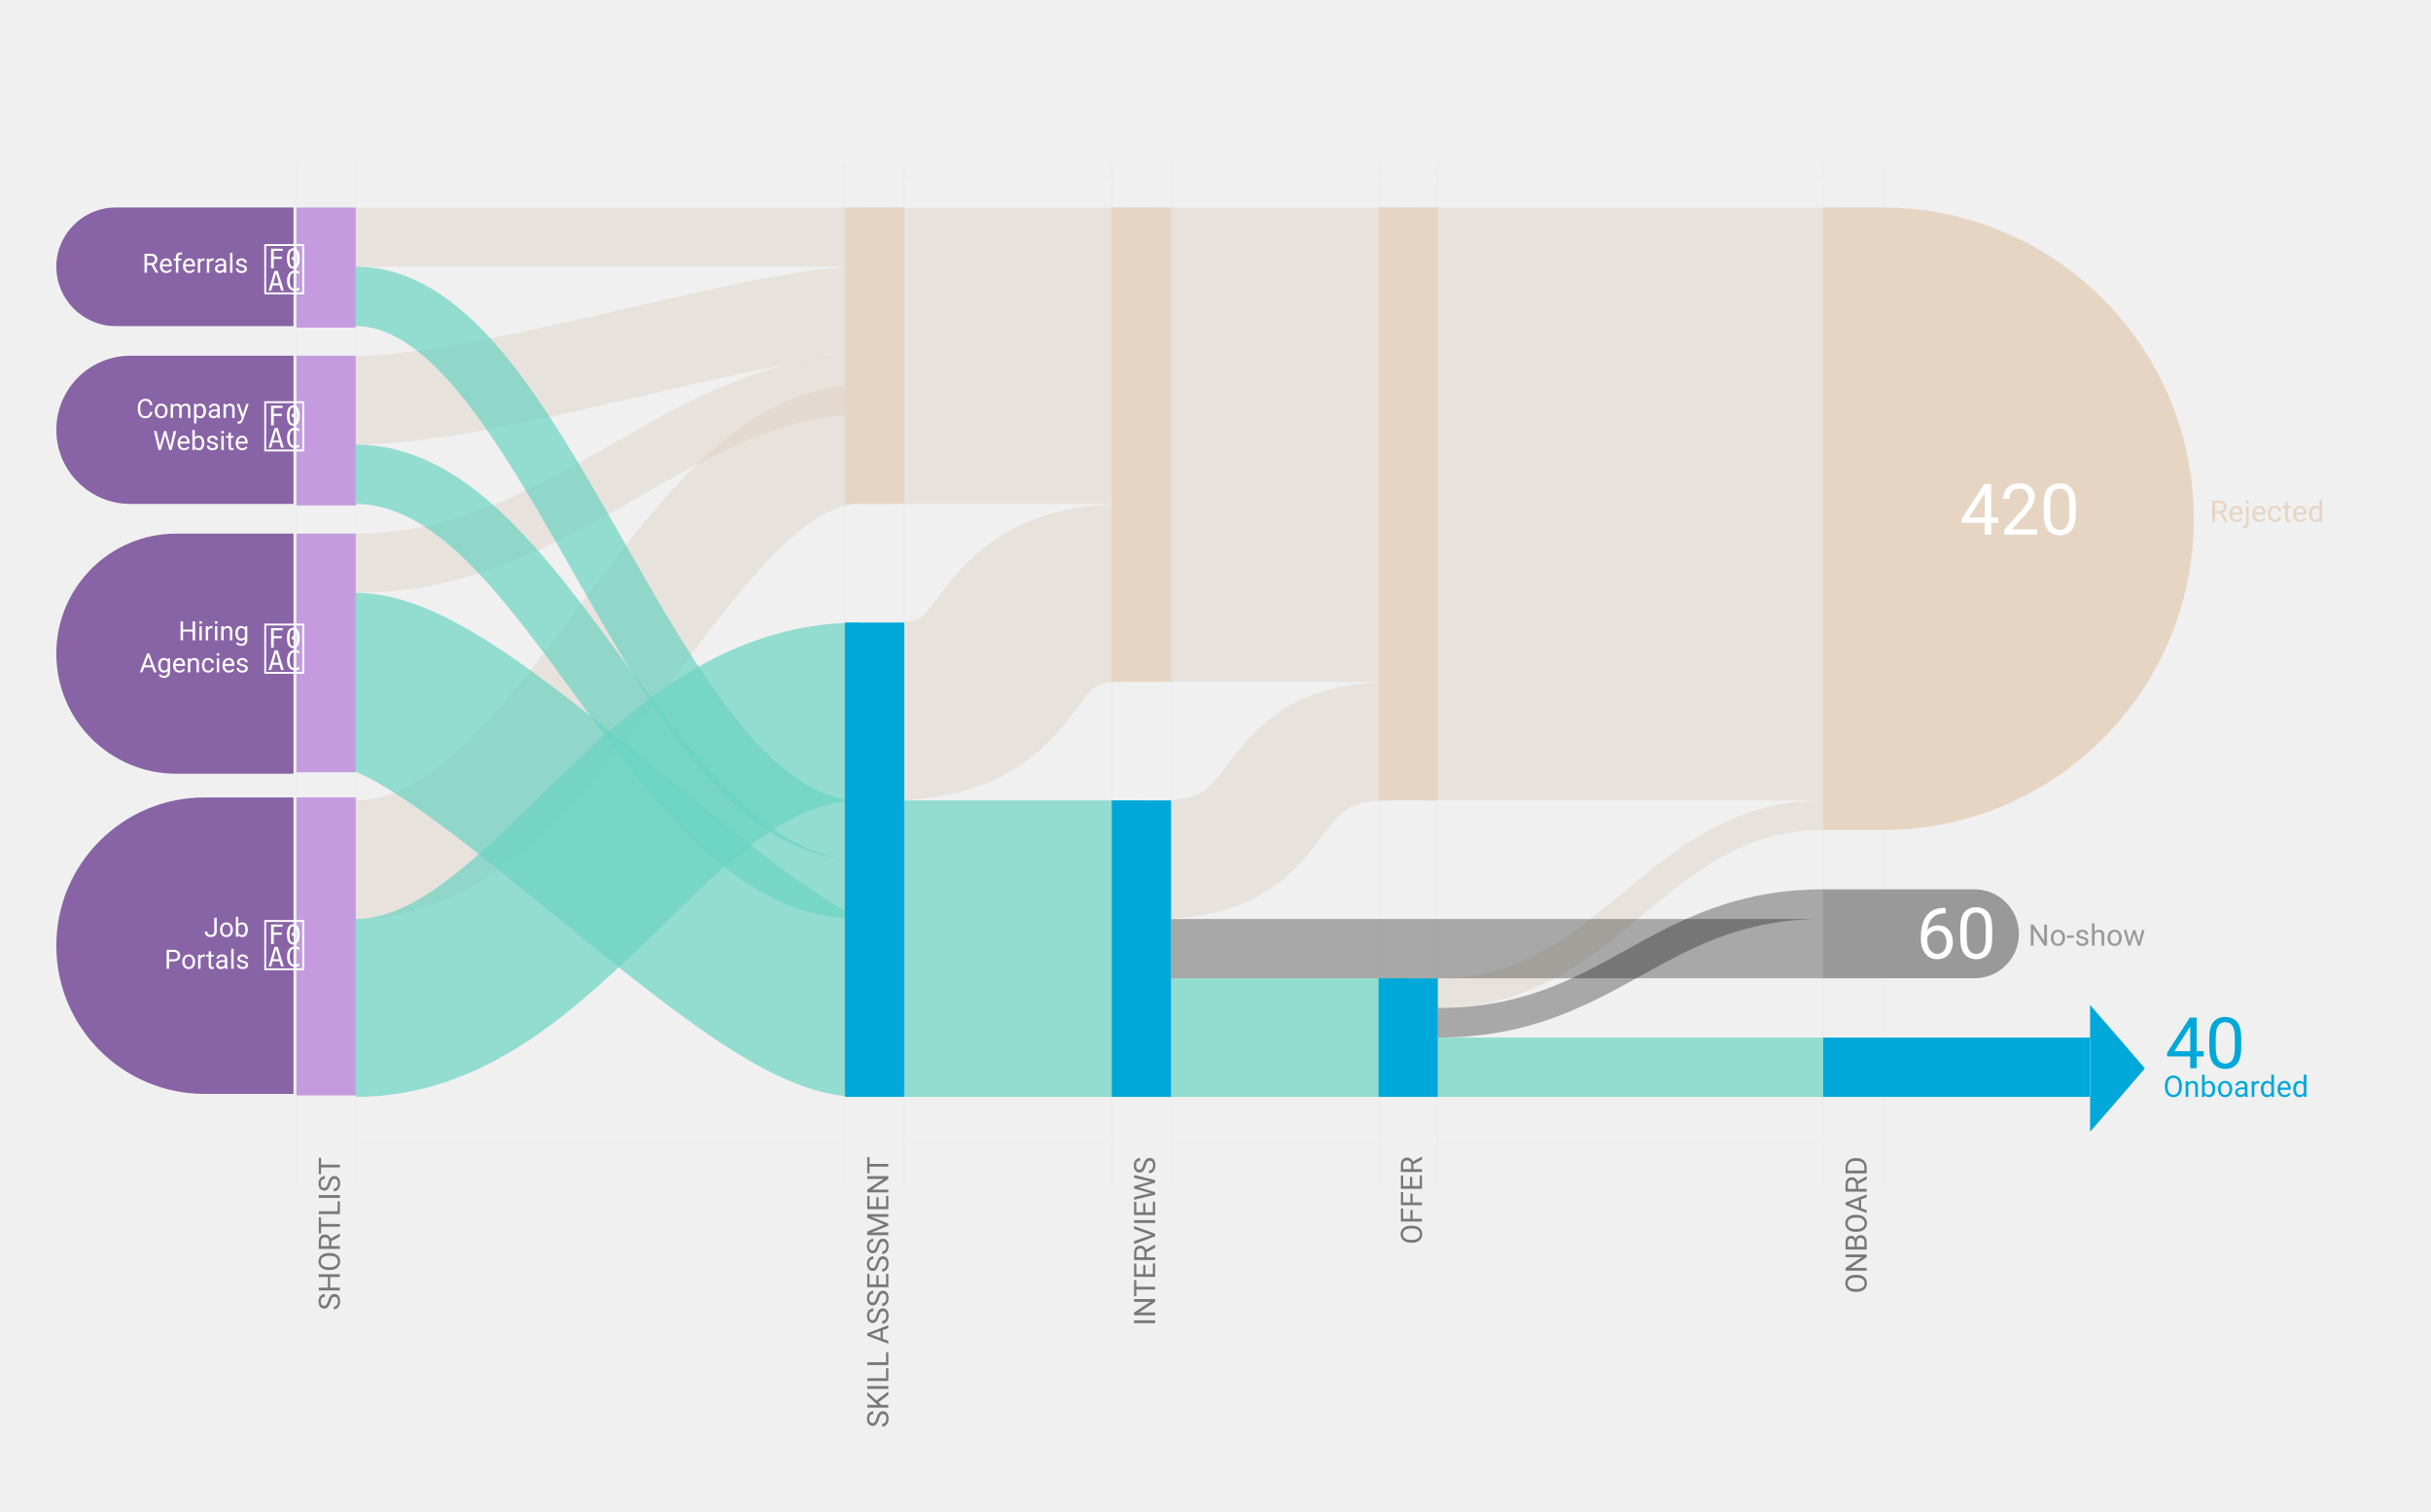
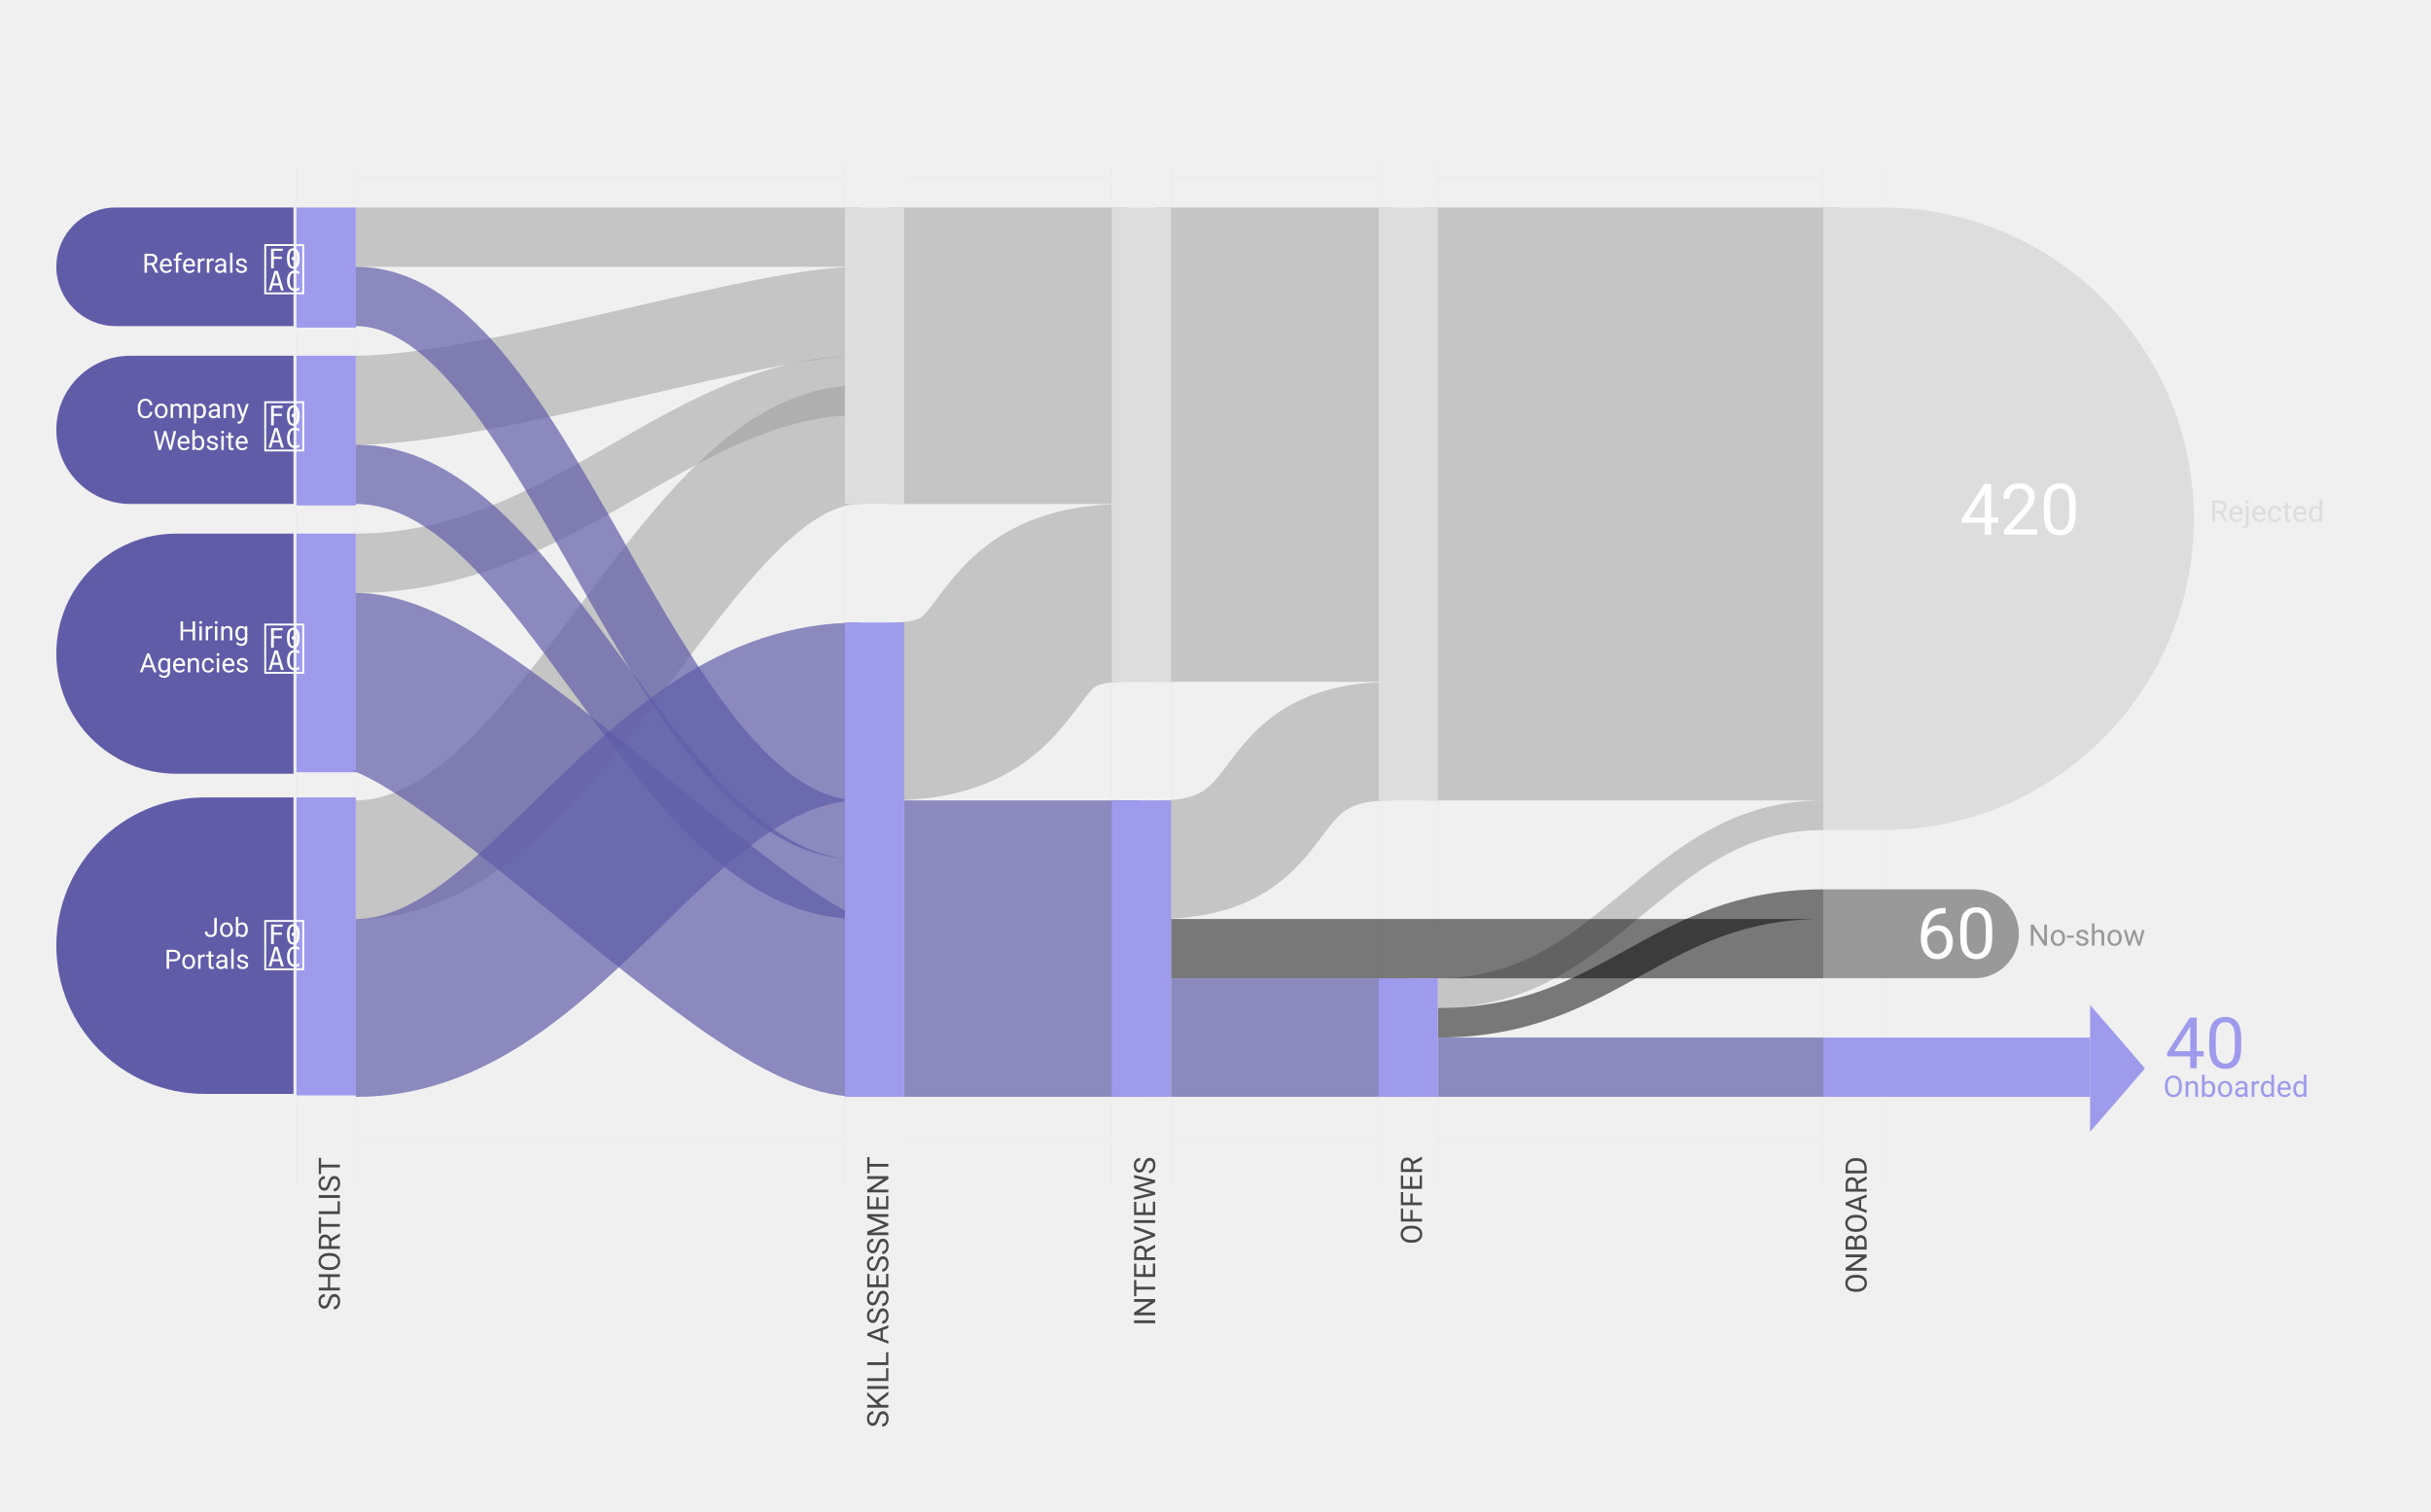
<svg xmlns="http://www.w3.org/2000/svg" version="1.1" id="Layer_1" x="0px" y="0px" viewBox="0 0 820 510" style="enable-background:new 0 0 820 510;" xml:space="preserve">
  <style type="text/css">
	.st0{fill:none;stroke:#EEEEEE;stroke-miterlimit:10;}
- 	.st1{opacity:0.5;}
+ 	.st1{opacity:0.7;}
	.st2{font-family:'Roboto';}
	.st3{font-size:10px;}
- 	.st4{fill:#8863A5;}
- 	.st5{fill:#C39BDE;}
+ 	.st4{fill:#605ca8;}
+ 	.st5{fill:#9e9aec;}
	.st6{fill:#FFFFFF;}
	.st7{font-size:9px;}
	.st8{font-family:'FontAwesome';}
	.st9{font-size:20px;}
- 	.st10{opacity:0.3;}
+ 	.st10{opacity:0.5;}
	.st11{fill:#999999;}
	.st12{font-family:'Roboto';}
	.st13{font-size:24px;}
	.st14{opacity:0.7;}
- 	.st15{fill:#6BD3C2;}
- 	.st16{fill:#00A8DA;}
- 	.st17{fill:#d8c3b2;}
- 	.st18{fill:#e7d5c4;}
+ 	.st15{fill:#605ca8;}
+ 	.st16{fill:#9e9aec;}
+ 	.st17{fill:#999;}
+ 	.st18{fill:#ddd;}
</style>
  <g id="grid">
    <g>
      <g id="Lines">
        <path class="st0" d="M185,400" />
        <path class="st0" d="M295,55" />
        <line class="st0" x1="285" y1="55" x2="285" y2="400" />
        <line class="st0" x1="120" y1="55" x2="120" y2="400" />
        <line class="st0" x1="100" y1="55" x2="100" y2="400" />
        <line class="st0" x1="375" y1="55" x2="375" y2="400" />
        <line class="st0" x1="465" y1="55" x2="465" y2="400" />
        <line class="st0" x1="615" y1="55" x2="615" y2="400" />
      </g>
      <g id="Lines_1_">
        <path class="st0" d="M205,400" />
        <path class="st0" d="M315,55" />
        <line class="st0" x1="305" y1="55" x2="305" y2="400" />
        <line class="st0" x1="395" y1="55" x2="395" y2="400" />
        <line class="st0" x1="485" y1="55" x2="485" y2="400" />
        <line class="st0" x1="635" y1="55" x2="635" y2="400" />
      </g>
    </g>
    <text transform="matrix(6.123234e-17 -1 1 6.123234e-17 114.6445 442.0605)" class="st1 st2 st3">SHORTLIST</text>
    <text transform="matrix(6.123234e-17 -1 1 6.123234e-17 299.6445 481.6064)" class="st1 st2 st3">SKILL ASSESSMENT</text>
    <text transform="matrix(6.123234e-17 -1 1 6.123234e-17 389.6445 447.2266)" class="st1 st2 st3">INTERVIEWS</text>
    <text transform="matrix(6.123234e-17 -1 1 6.123234e-17 479.6445 419.7705)" class="st1 st2 st3">OFFER</text>
    <text transform="matrix(6.123234e-17 -1 1 6.123234e-17 629.6445 436.3428)" class="st1 st2 st3">ONBOARD</text>
    <g>
      <line class="st0" x1="120" y1="385" x2="285" y2="385" />
      <line class="st0" x1="305" y1="385" x2="375" y2="385" />
      <line class="st0" x1="395" y1="385" x2="465" y2="385" />
      <line class="st0" x1="485" y1="385" x2="615" y2="385" />
    </g>
    <g>
      <line class="st0" x1="120" y1="60" x2="285" y2="60" />
      <line class="st0" x1="305" y1="60" x2="375" y2="60" />
      <line class="st0" x1="395" y1="60" x2="465" y2="60" />
      <line class="st0" x1="485" y1="60" x2="615" y2="60" />
    </g>
  </g>
  <g id="left-labels">
    <path class="st4" d="M69,369h30V269H69c-27.6,0-50,22.4-50,50v0C19,346.6,41.4,369,69,369z" />
    <g>
      <rect x="100" y="70" class="st5" width="20" height="40.5" />
      <rect x="100" y="120" class="st5" width="20" height="50.5" />
      <rect x="100" y="180" class="st5" width="20" height="80.5" />
      <rect x="100" y="269" class="st5" width="20" height="100.5" />
    </g>
    <text transform="matrix(1 0 0 1 68.8521 316)">
      <tspan x="0" y="0" class="st6 st2 st7">Job</tspan>
      <tspan x="-13.4" y="10.8" class="st6 st2 st7">Portals</tspan>
    </text>
    <text transform="matrix(1 0 0 1 88.5107 326.0059)" class="st6 st8 st9"></text>
    <path class="st4" d="M59.5,261H99v-81H59.5C37.1,180,19,198.1,19,220.5v0C19,242.9,37.1,261,59.5,261z" />
    <text transform="matrix(1 0 0 1 60.1553 216)">
      <tspan x="0" y="0" class="st6 st2 st7">Hiring</tspan>
      <tspan x="-13.1" y="10.8" class="st6 st2 st7">Agencies</tspan>
    </text>
    <text transform="matrix(1 0 0 1 88.5107 226.0059)" class="st6 st8 st9"></text>
    <path class="st4" d="M44,170h55v-50H44c-13.8,0-25,11.2-25,25v0C19,158.8,30.2,170,44,170z" />
    <text transform="matrix(1 0 0 1 45.9521 141)">
      <tspan x="0" y="0" class="st6 st2 st7">Company</tspan>
      <tspan x="5.7" y="10.8" class="st6 st2 st7">Website</tspan>
    </text>
    <text transform="matrix(1 0 0 1 88.5107 151.0059)" class="st6 st8 st9"></text>
    <path class="st4" d="M39,110h60V70H39c-11,0-20,9-20,20v0C19,101,28,110,39,110z" />
    <text transform="matrix(1 0 0 1 47.9868 92)" class="st6 st2 st7">Referrals</text>
    <text transform="matrix(1 0 0 1 88.5107 98.0059)" class="st6 st8 st9"></text>
  </g>
  <g id="rejections">
    <g>
      <g>
        <g class="st10">
          <rect x="120" y="70" class="st17" width="170" height="20" />
        </g>
        <g class="st10">
          <path class="st17" d="M120,150v-30c22.2,0,59-8.5,91.5-16c32.4-7.5,60.4-14,78.5-14v30c-14.7,0-43.7,6.7-71.8,13.2      C182.5,141.5,145.6,150,120,150z" />
        </g>
        <g class="st10">
          <path class="st17" d="M300,270v-60c5.9,0,9.3-0.8,10.5-1.6c1.3-0.8,3.3-3.5,5.5-6.4c9-12,24-32,64-32v60      c-5.9,0-9.3,0.8-10.5,1.6c-1.3,0.8-3.3,3.5-5.5,6.4C355,250,340,270,300,270z" />
        </g>
        <g class="st10">
          <path class="st17" d="M390,310v-40c15,0,17.6-3.5,24-12c8.4-11.2,21-28,56-28v40c-15,0-17.6,3.5-24,12      C437.6,293.2,425,310,390,310z" />
        </g>
        <g class="st10">
          <rect x="300" y="70" class="st17" width="80" height="100" />
        </g>
        <g class="st10">
          <path class="st17" d="M120,200v-20c33.7,0,60.7-15.5,86.8-30.4C232.2,135,258.5,120,290,120v20c-26.2,0-49,13.1-73.3,26.9      C188.4,183.2,159,200,120,200z" />
        </g>
        <g class="st10">
          <path class="st17" d="M120,310v-40c26.3,0,51.5-33.6,75.8-66c27.2-36.4,55.4-74,94.2-74v40c-18.8,0-40.9,29.5-62.2,57.9      C199,266.4,166.4,310,120,310z" />
        </g>
        <rect x="285" y="70" class="st18" width="20" height="100" />
        <g class="st10">
          <path class="st17" d="M485,340v-10c27.7,0,44.7-14.2,62.8-29.2C566.1,285.7,585,270,615,270v10c-26.4,0-43.1,13.9-60.8,28.5      C535.5,324,516.3,340,485,340z" />
        </g>
        <g class="st10">
          <rect x="390" y="70" class="st17" width="80" height="160" />
        </g>
        <g class="st10">
          <rect x="480" y="70" class="st17" width="140" height="200" />
        </g>
        <rect x="465" y="70" class="st18" width="20" height="200" />
        <rect x="615" y="70" class="st18" width="20" height="210" />
        <rect x="375" y="70" class="st18" width="20" height="160" />
      </g>
    </g>
    <path class="st18" d="M635,280L635,280l0-210h0c58,0,105,47,105,105v0C740,233,693,280,635,280z" />
    <text transform="matrix(1 0 0 1 661.0654 180.3335)" class="st6 st12 st13">420</text>
    <text transform="matrix(1 0 0 1 745.3975 176)" class="st18 st12 st3">Rejected</text>
  </g>
  <g id="no-show">
    <g>
      <g>
        <g class="st10">
          <rect x="395" y="310" width="220" height="20" />
        </g>
        <g class="st10">
          <path d="M485,350v-10c28.2,0,45.4-9.5,63.6-19.6c18.1-10,36.9-20.4,66.4-20.4v10c-26.9,0-43.8,9.3-61.6,19.2      C534.9,339.4,515.7,350,485,350z" />
        </g>
        <rect x="615" y="300" class="st11" width="20" height="30" />
      </g>
    </g>
    <path class="st11" d="M666,330h-31v-30h31c8.3,0,15,6.7,15,15l0,0C681,323.3,674.3,330,666,330z" />
    <text transform="matrix(1 0 0 1 646.377 323.3335)" class="st6 st12 st13">60</text>
  </g>
  <g id="joined">
    <g>
      <g class="st14">
        <path class="st15" d="M290,290c-41.5,0-69.7-49.6-97-97.6c-23.1-40.5-46.9-82.4-73-82.4V90c37.7,0,63.3,45,90.4,92.6     c24.5,43,49.8,87.4,79.6,87.4V290z" />
      </g>
      <g class="st14">
        <path class="st15" d="M290,310c-40.7,0-69-38.7-96.4-76c-24.1-32.9-46.8-64-73.6-64v-20c37,0,63.8,36.7,89.8,72.1     c24.4,33.4,49.7,67.9,80.2,67.9V310z" />
      </g>
      <g class="st14">
        <path class="st15" d="M120,370v-60c19.7,0,39.6-19.5,60.7-40.1C209.5,241.8,242.1,210,290,210v60c-23.4,0-44.8,20.8-67.3,42.9     C195.2,339.6,164.1,370,120,370z" />
      </g>
      <g class="st14">
        <path class="st15" d="M290,370c-26.7,0-56.5-23.3-102.9-61.2c-15-12.2-30.4-24.9-43.8-34.4c-17.9-12.8-24.1-14.3-24.8-14.5     c0,0,0.5,0.1,1.5,0.1v-60c27.4,0,57.8,23.7,105.1,62.4c14.6,11.9,29.7,24.3,42.6,33.6c17.3,12.4,23.4,14,24,14.2     c0,0-0.6-0.1-1.7-0.1V370z" />
      </g>
      <g class="st14">
        <rect x="305" y="270" class="st15" width="80" height="100" />
      </g>
      <g class="st14">
        <rect x="395" y="330" class="st15" width="80" height="40" />
      </g>
      <g class="st14">
        <rect x="485" y="350" class="st15" width="130" height="20" />
      </g>
      <rect x="285" y="210" class="st16" width="20" height="160" />
      <rect x="375" y="270" class="st16" width="20" height="100" />
      <rect x="465" y="330" class="st16" width="20" height="40" />
      <rect x="615" y="350" class="st16" width="20" height="20" />
    </g>
    <rect x="635" y="350" class="st16" width="70" height="20" />
    <polygon class="st16" points="705,360.4 705,339 714.3,349.7 723.5,360.4 714.3,371.1 705,381.8  " />
    <text transform="matrix(1 0 0 1 730.377 360.3335)" class="st16 st12 st13">40</text>
    <text transform="matrix(1 0 0 1 729.668 370)" class="st16 st12 st3">Onboarded</text>
  </g>
  <text transform="matrix(1 0 0 1 684.167 319)" class="st11 st12 st3">No-show</text>
</svg>
